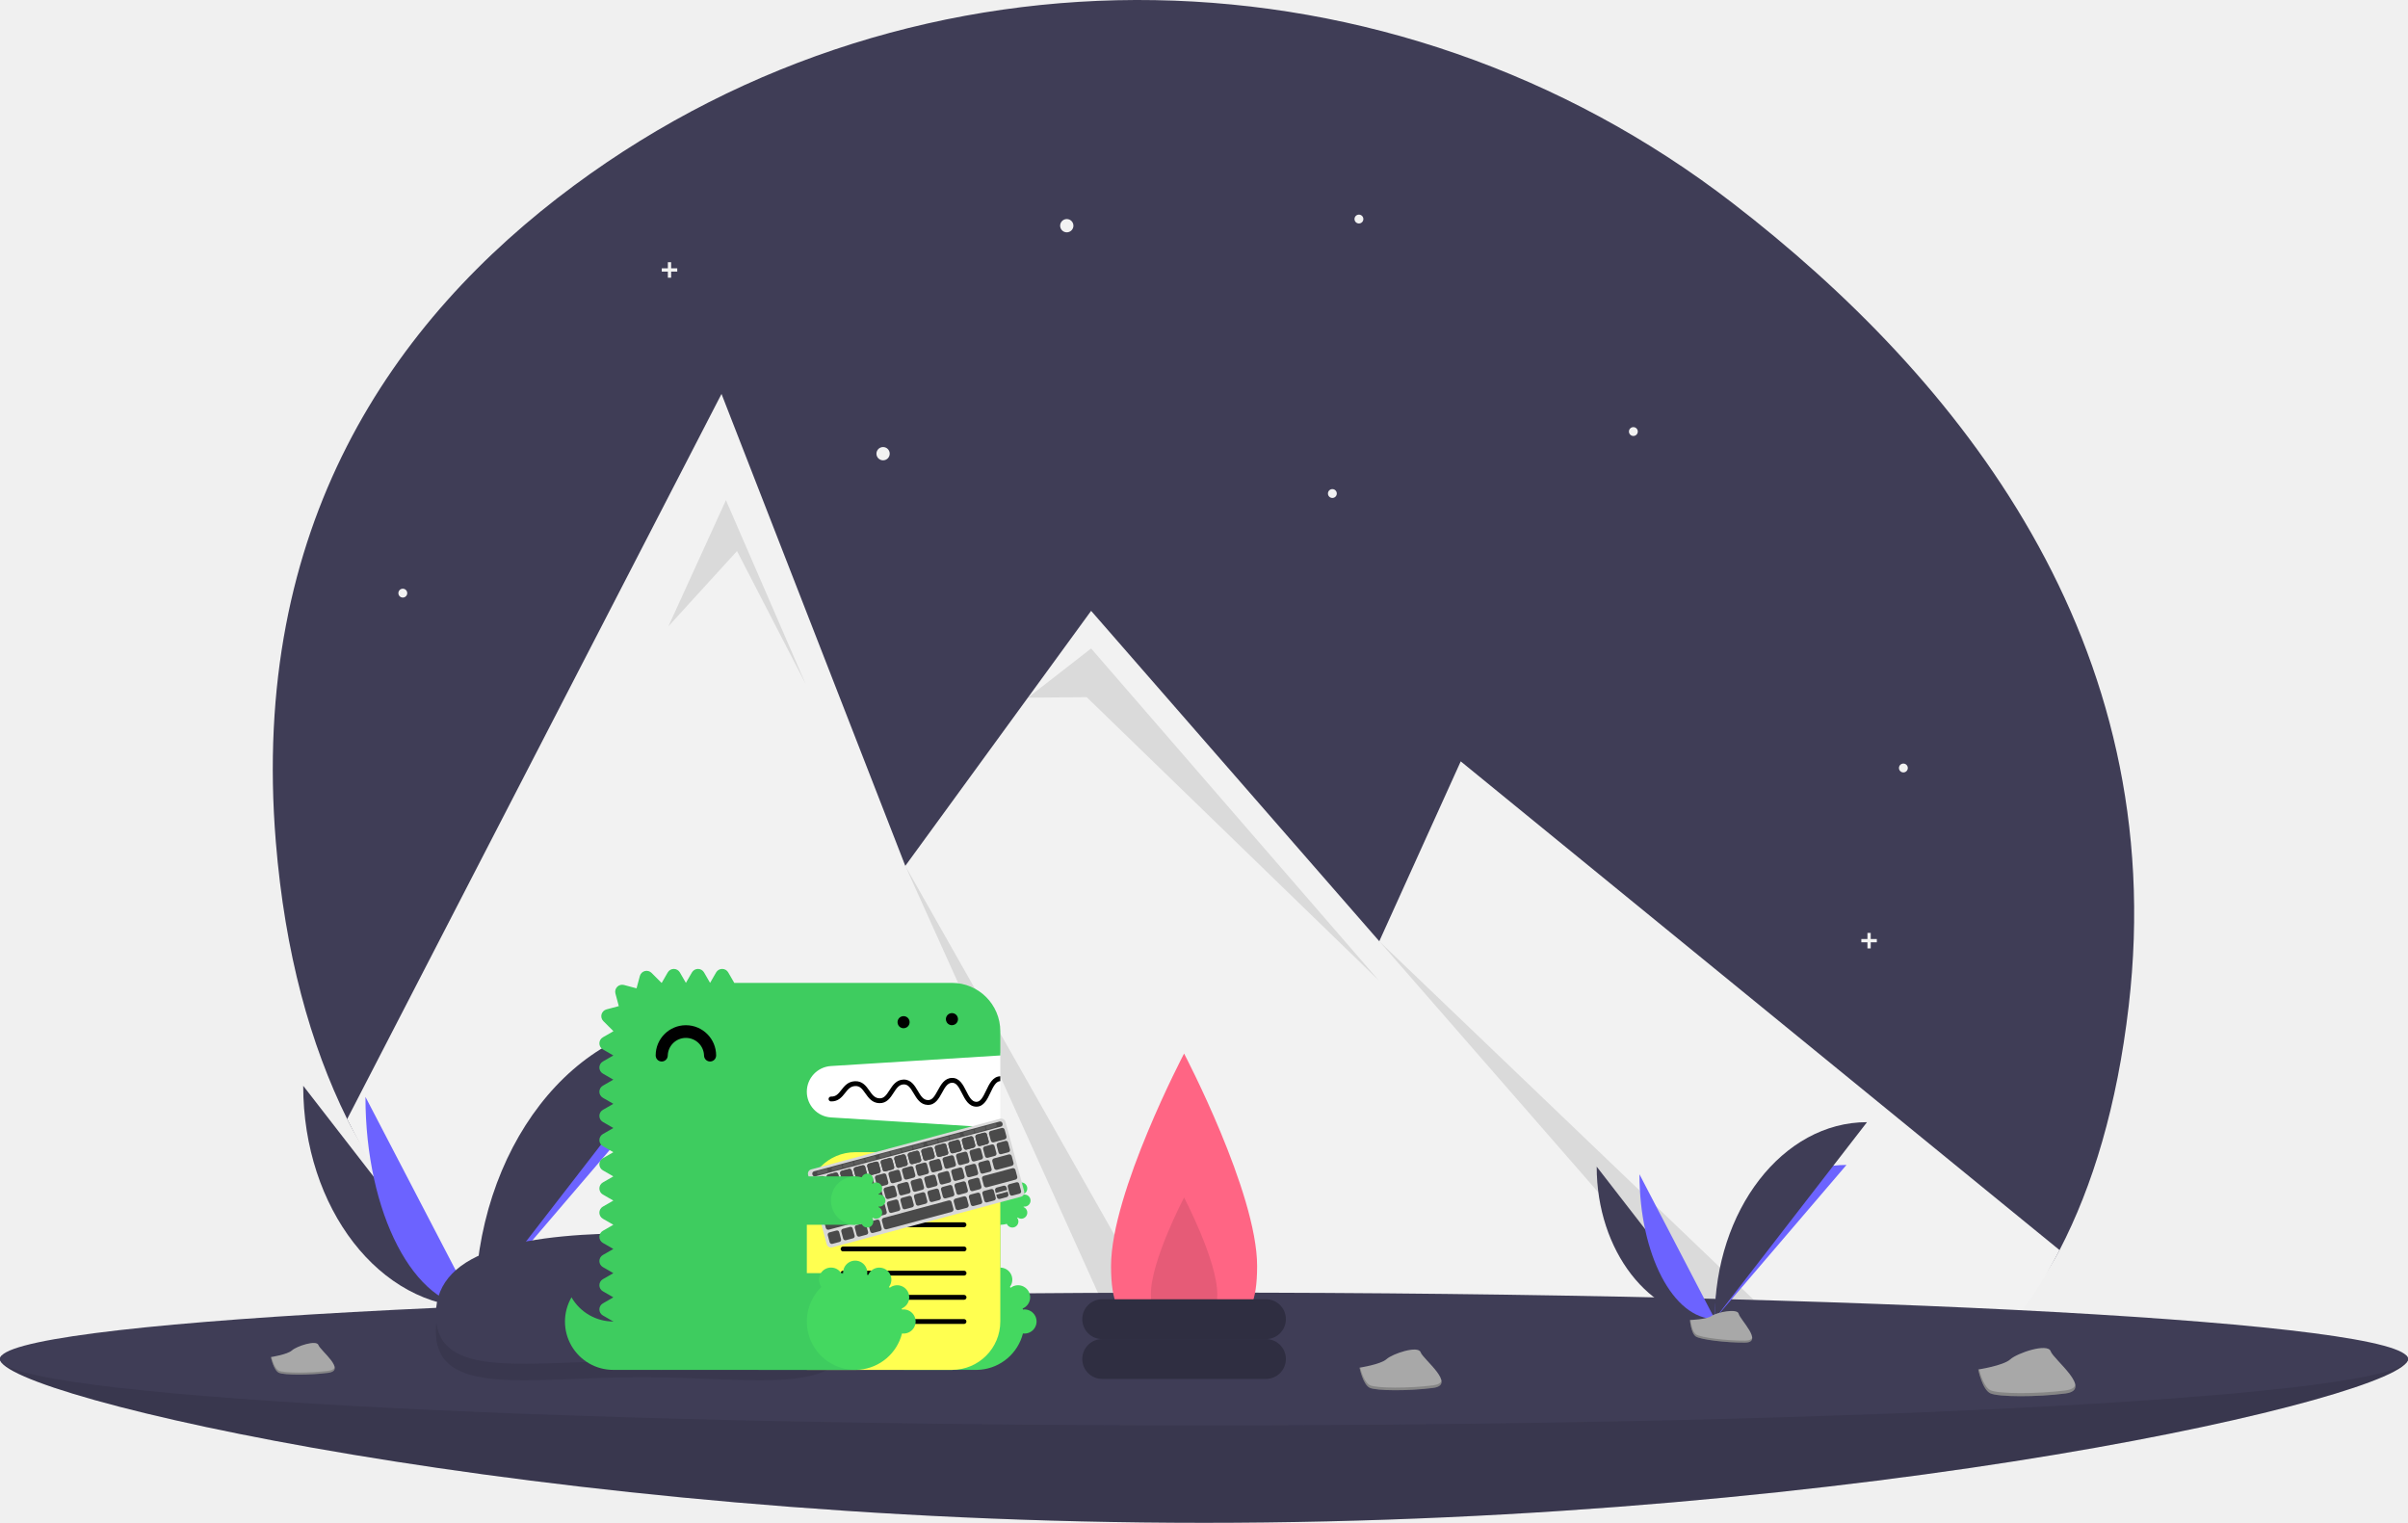
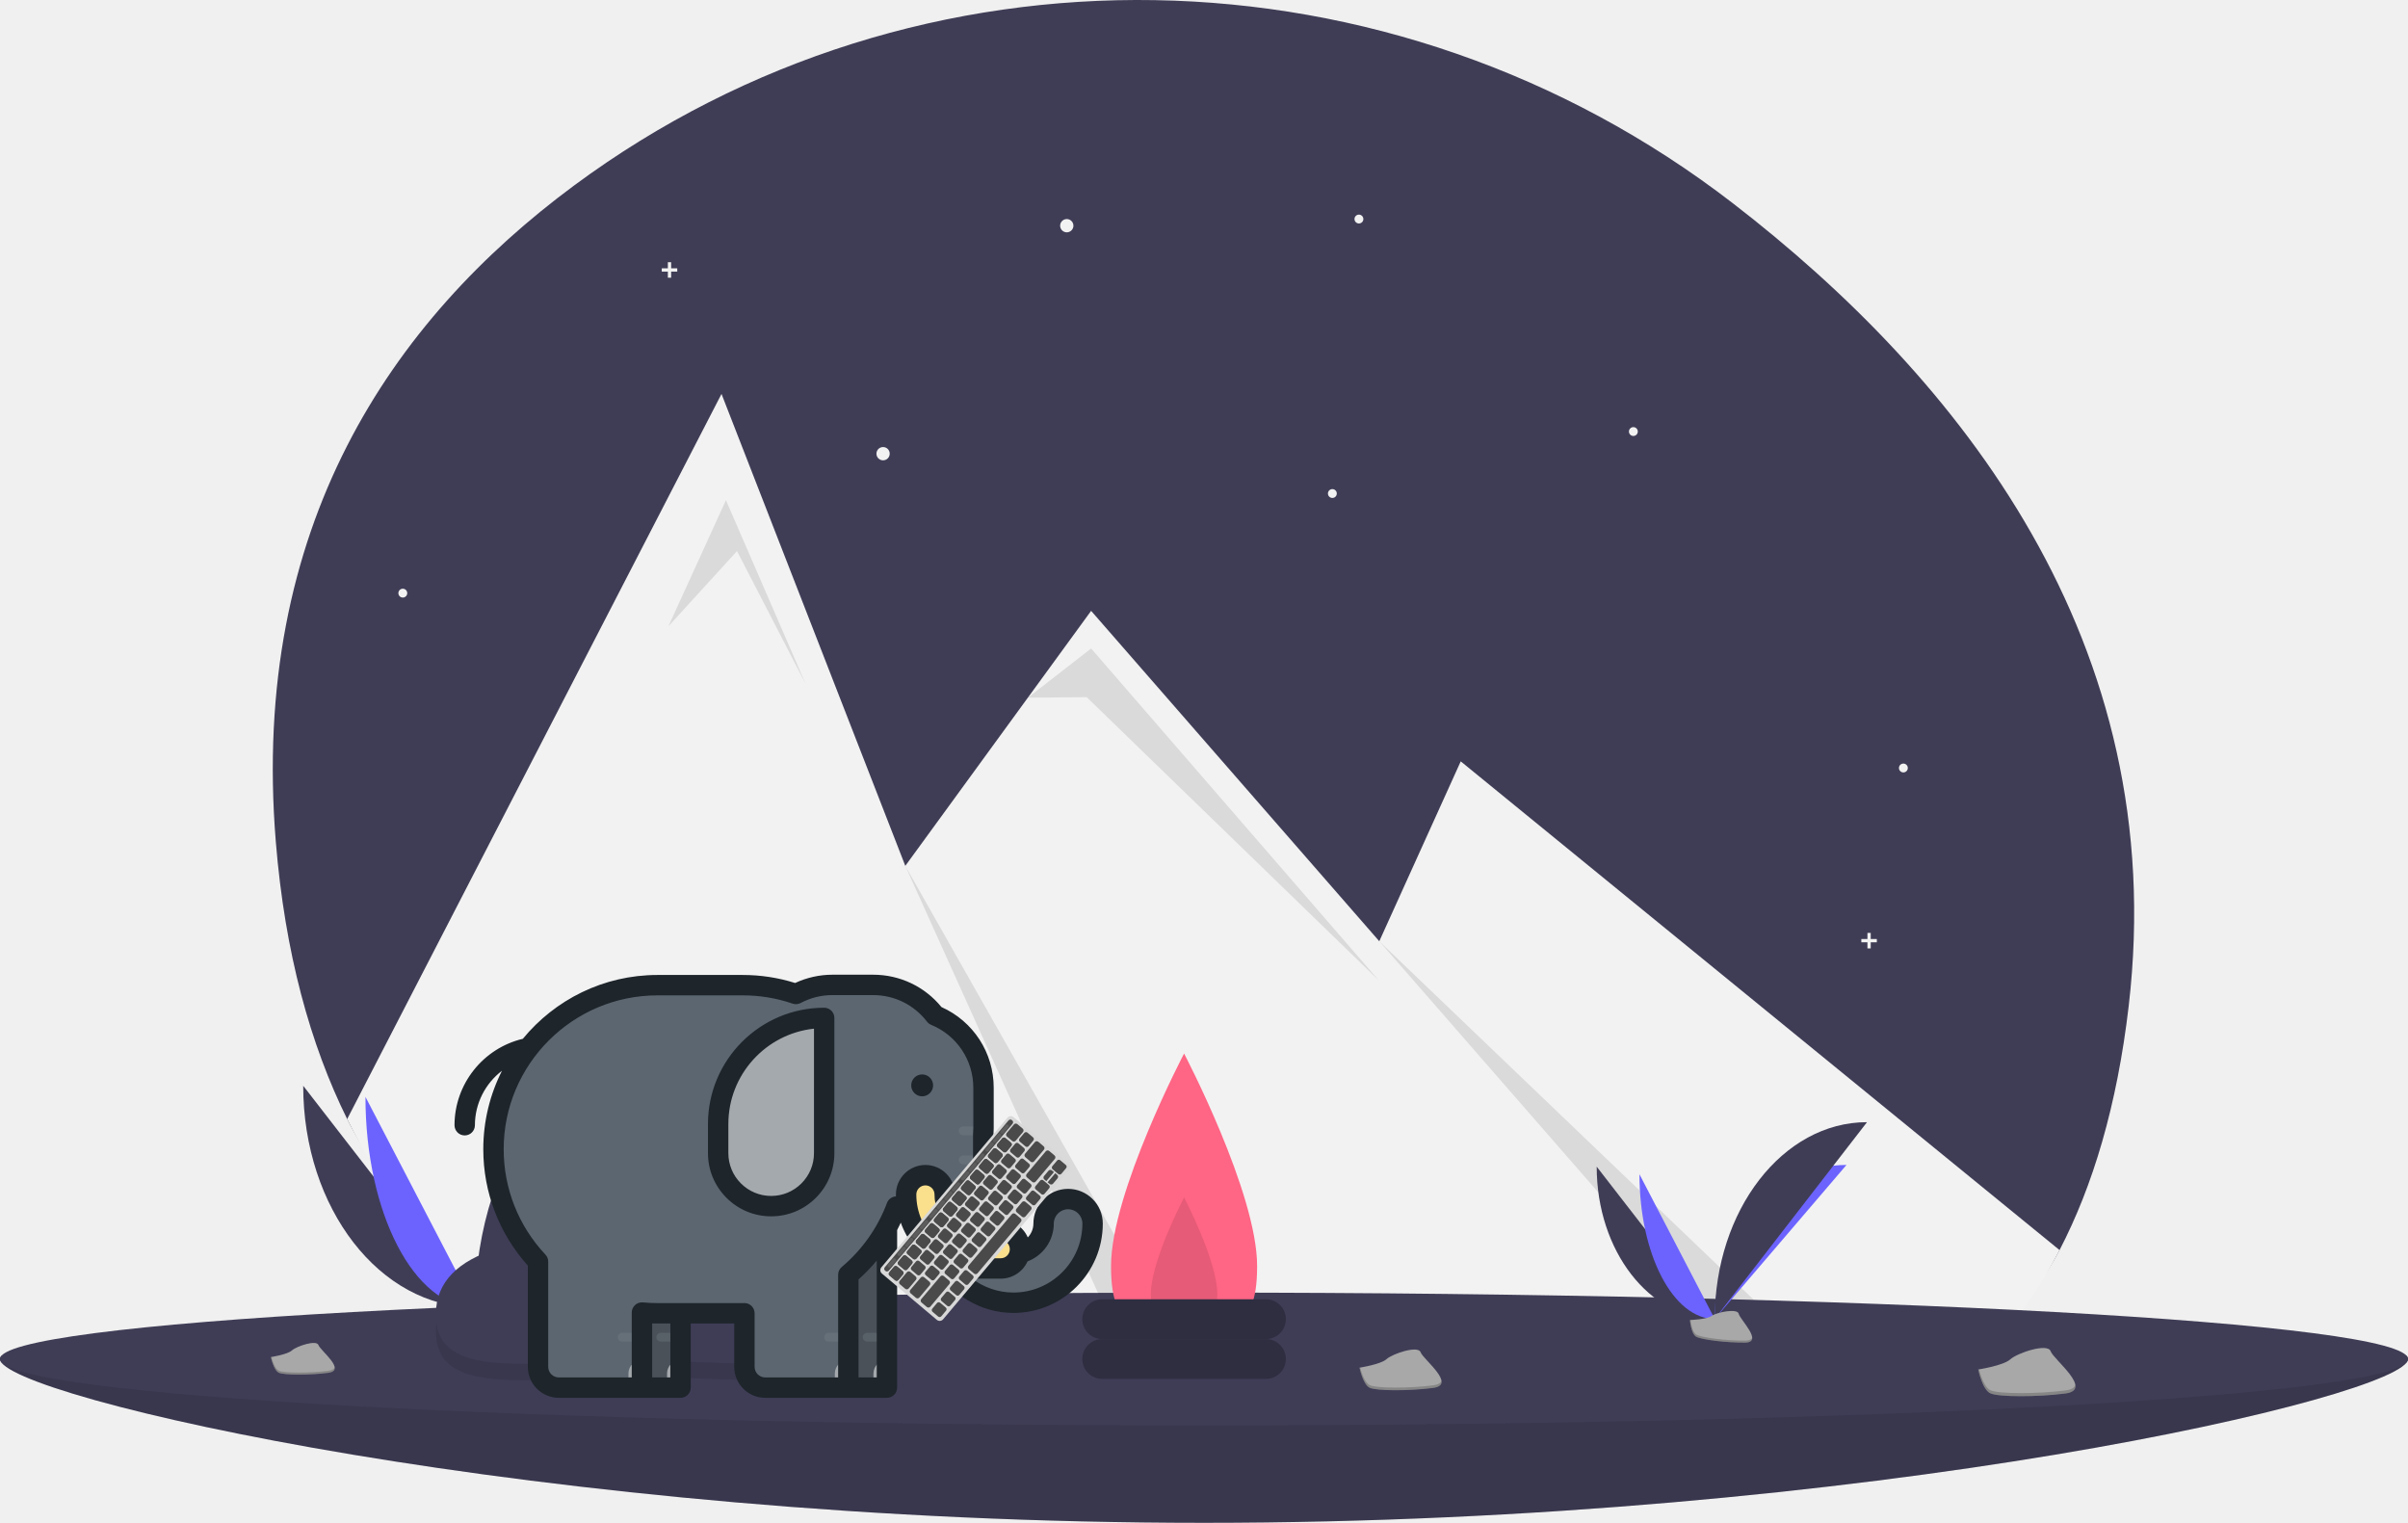
<svg xmlns="http://www.w3.org/2000/svg" width="1088" height="687.962" viewBox="0 0 1088 687.962">
  <g id="Group_12" data-name="Group 12" transform="translate(-57 -56)">
    <g id="Group_11" data-name="Group 11" transform="translate(57 56)">
      <path id="Path_83" data-name="Path 83" d="M1017.81,560.461c-5.27,45.15-16.22,81.4-31.25,110.31-20,38.52-54.21,54.04-84.77,70.28a193.275,193.275,0,0,1-27.46,11.94c-55.61,19.3-117.85,14.18-166.74,3.99a657.282,657.282,0,0,0-104.09-13.16q-14.97-.675-29.97-.67c-15.42.02-293.07,5.29-360.67-131.57-16.69-33.76-28.13-75-32.24-125.27-11.63-142.12,52.29-235.46,134.74-296.47,155.97-115.41,369.76-110.57,523.43,7.88C941.15,276.621,1036.99,396.031,1017.81,560.461Z" transform="translate(-56 -106.019)" fill="#3f3d56" />
      <path id="Path_84" data-name="Path 84" d="M986.56,670.771c-20,38.52-47.21,64.04-77.77,80.28a193.272,193.272,0,0,1-27.46,11.94c-55.61,19.3-117.85,14.18-166.74,3.99a657.3,657.3,0,0,0-104.09-13.16q-14.97-.675-29.97-.67-23.13.03-46.25,1.72c-100.17,7.36-253.82-6.43-321.42-143.29L382,283.981,444.95,445.6l20.09,51.59,55.37-75.98L549,381.981l130.2,149.27,36.8-81.27L970.78,657.9l14.21,11.59Z" transform="translate(-56 -106.019)" fill="#f2f2f2" />
      <path id="Path_85" data-name="Path 85" d="M302,282.962l26-57,36,83-31-60Z" opacity="0.1" />
      <path id="Path_86" data-name="Path 86" d="M610.5,753.821q-14.97-.675-29.97-.67L465.04,497.191Z" transform="translate(-56 -106.019)" opacity="0.1" />
      <path id="Path_87" data-name="Path 87" d="M464.411,315.191,493,292.962l130,150-132-128Z" opacity="0.1" />
      <path id="Path_88" data-name="Path 88" d="M908.79,751.051a193.265,193.265,0,0,1-27.46,11.94L679.2,531.251Z" transform="translate(-56 -106.019)" opacity="0.1" />
      <circle id="Ellipse_11" data-name="Ellipse 11" cx="3" cy="3" r="3" transform="translate(479 98.962)" fill="#f2f2f2" />
      <circle id="Ellipse_12" data-name="Ellipse 12" cx="3" cy="3" r="3" transform="translate(396 201.962)" fill="#f2f2f2" />
      <circle id="Ellipse_13" data-name="Ellipse 13" cx="2" cy="2" r="2" transform="translate(600 220.962)" fill="#f2f2f2" />
      <circle id="Ellipse_14" data-name="Ellipse 14" cx="2" cy="2" r="2" transform="translate(180 265.962)" fill="#f2f2f2" />
      <circle id="Ellipse_15" data-name="Ellipse 15" cx="2" cy="2" r="2" transform="translate(612 96.962)" fill="#f2f2f2" />
      <circle id="Ellipse_16" data-name="Ellipse 16" cx="2" cy="2" r="2" transform="translate(736 192.962)" fill="#f2f2f2" />
      <circle id="Ellipse_17" data-name="Ellipse 17" cx="2" cy="2" r="2" transform="translate(858 344.962)" fill="#f2f2f2" />
      <path id="Path_89" data-name="Path 89" d="M306,121.222h-2.76v-2.76h-1.48v2.76H299V122.7h2.76v2.759h1.48V122.7H306Z" fill="#f2f2f2" />
      <path id="Path_90" data-name="Path 90" d="M848,424.222h-2.76v-2.76h-1.48v2.76H841V425.7h2.76v2.759h1.48V425.7H848Z" fill="#f2f2f2" />
      <path id="Path_91" data-name="Path 91" d="M1144,719.981c0,16.569-243.557,74-544,74s-544-57.431-544-74,243.557,14,544,14S1144,703.413,1144,719.981Z" transform="translate(-56 -106.019)" fill="#3f3d56" />
      <path id="Path_92" data-name="Path 92" d="M1144,719.981c0,16.569-243.557,74-544,74s-544-57.431-544-74,243.557,14,544,14S1144,703.413,1144,719.981Z" transform="translate(-56 -106.019)" opacity="0.1" />
      <ellipse id="Ellipse_18" data-name="Ellipse 18" cx="544" cy="30" rx="544" ry="30" transform="translate(0 583.962)" fill="#3f3d56" />
      <path id="Path_93" data-name="Path 93" d="M624,677.981c0,33.137-14.775,24-33,24s-33,9.137-33-24,33-96,33-96S624,644.844,624,677.981Z" transform="translate(-56 -106.019)" fill="#ff6584" />
      <path id="Path_94" data-name="Path 94" d="M606,690.66c0,15.062-6.716,10.909-15,10.909s-15,4.153-15-10.909,15-43.636,15-43.636S606,675.6,606,690.66Z" transform="translate(-56 -106.019)" opacity="0.1" />
      <rect id="Rectangle_97" data-name="Rectangle 97" width="92" height="18" rx="9" transform="translate(489 604.962)" fill="#2f2e41" />
      <rect id="Rectangle_98" data-name="Rectangle 98" width="92" height="18" rx="9" transform="translate(489 586.962)" fill="#2f2e41" />
      <path id="Path_95" data-name="Path 95" d="M193,596.547c0,55.343,34.719,100.126,77.626,100.126" transform="translate(-56 -106.019)" fill="#3f3d56" />
      <path id="Path_96" data-name="Path 96" d="M270.626,696.673c0-55.965,38.745-101.251,86.626-101.251" transform="translate(-56 -106.019)" fill="#6c63ff" />
      <path id="Path_97" data-name="Path 97" d="M221.125,601.564c0,52.57,22.14,95.109,49.5,95.109" transform="translate(-56 -106.019)" fill="#6c63ff" />
      <path id="Path_98" data-name="Path 98" d="M270.626,696.673c0-71.511,44.783-129.377,100.126-129.377" transform="translate(-56 -106.019)" fill="#3f3d56" />
      <path id="Path_99" data-name="Path 99" d="M254.3,697.379s11.009-.339,14.326-2.7,16.934-5.183,17.757-1.395,16.544,18.844,4.115,18.945-28.879-1.936-32.19-3.953S254.3,697.379,254.3,697.379Z" transform="translate(-56 -106.019)" fill="#a8a8a8" />
      <path id="Path_100" data-name="Path 100" d="M290.716,710.909c-12.429.1-28.879-1.936-32.19-3.953-2.522-1.536-3.527-7.048-3.863-9.591l-.368.014s.7,8.879,4.009,10.9,19.761,4.053,32.19,3.953c3.588-.029,4.827-1.305,4.759-3.2C294.755,710.174,293.386,710.887,290.716,710.909Z" transform="translate(-56 -106.019)" opacity="0.2" />
      <path id="Path_101" data-name="Path 101" d="M777.429,633.081c0,38.029,23.857,68.8,53.341,68.8" transform="translate(-56 -106.019)" fill="#3f3d56" />
      <path id="Path_102" data-name="Path 102" d="M830.769,701.882c0-38.456,26.623-69.575,59.525-69.575" transform="translate(-56 -106.019)" fill="#6c63ff" />
      <path id="Path_103" data-name="Path 103" d="M796.755,636.528c0,36.124,15.213,65.354,34.014,65.354" transform="translate(-56 -106.019)" fill="#6c63ff" />
      <path id="Path_104" data-name="Path 104" d="M830.769,701.882c0-49.139,30.773-88.9,68.8-88.9" transform="translate(-56 -106.019)" fill="#3f3d56" />
      <path id="Path_105" data-name="Path 105" d="M819.548,702.367s7.565-.233,9.844-1.856,11.636-3.562,12.2-.958,11.368,12.949,2.828,13.018-19.844-1.33-22.119-2.716S819.548,702.367,819.548,702.367Z" transform="translate(-56 -106.019)" fill="#a8a8a8" />
      <path id="Path_106" data-name="Path 106" d="M844.574,711.664c-8.54.069-19.844-1.33-22.119-2.716-1.733-1.056-2.423-4.843-2.654-6.59l-.253.01s.479,6.1,2.755,7.487,13.579,2.785,22.119,2.716c2.465-.02,3.317-.9,3.27-2.2C847.349,711.159,846.409,711.649,844.574,711.664Z" transform="translate(-56 -106.019)" opacity="0.2" />
      <path id="Path_107" data-name="Path 107" d="M949.813,724.718s11.36-1.729,14.5-4.591,16.89-7.488,18.217-3.667,19.494,17.447,6.633,19.107-30.153,1.609-33.835-.065S949.813,724.718,949.813,724.718Z" transform="translate(-56 -106.019)" fill="#a8a8a8" />
      <path id="Path_108" data-name="Path 108" d="M989.228,734.173c-12.86,1.659-30.153,1.609-33.835-.065-2.8-1.275-4.535-6.858-5.2-9.45l-.379.061s1.833,9.109,5.516,10.783,20.975,1.725,33.835.065c3.712-.479,4.836-1.956,4.529-3.906C993.319,732.907,991.991,733.817,989.228,734.173Z" transform="translate(-56 -106.019)" opacity="0.2" />
      <path id="Path_109" data-name="Path 109" d="M670.26,723.9s9.587-1.459,12.237-3.875,14.255-6.32,15.374-3.095,16.452,14.725,5.6,16.125-25.448,1.358-28.555-.055S670.26,723.9,670.26,723.9Z" transform="translate(-56 -106.019)" fill="#a8a8a8" />
      <path id="Path_110" data-name="Path 110" d="M703.524,731.875c-10.853,1.4-25.448,1.358-28.555-.055-2.367-1.076-3.827-5.788-4.39-7.976l-.32.051s1.547,7.687,4.655,9.1,17.7,1.456,28.555.055c3.133-.4,4.081-1.651,3.822-3.3C706.977,730.807,705.856,731.575,703.524,731.875Z" transform="translate(-56 -106.019)" opacity="0.2" />
      <path id="Path_111" data-name="Path 111" d="M178.389,719.109s7.463-1.136,9.527-3.016,11.1-4.92,11.969-2.409,12.808,11.463,4.358,12.553-19.811,1.057-22.23-.043S178.389,719.109,178.389,719.109Z" transform="translate(-56 -106.019)" fill="#a8a8a8" />
      <path id="Path_112" data-name="Path 112" d="M204.285,725.321c-8.449,1.09-19.811,1.057-22.23-.043-1.842-.838-2.979-4.506-3.417-6.209l-.249.04s1.2,5.984,3.624,7.085,13.781,1.133,22.23.043c2.439-.315,3.177-1.285,2.976-2.566C206.973,724.489,206.1,725.087,204.285,725.321Z" transform="translate(-56 -106.019)" opacity="0.2" />
      <path id="Path_113" data-name="Path 113" d="M439.7,707.337c0,30.22-42.124,20.873-93.7,20.873s-93.074,9.347-93.074-20.873,42.118-36.793,93.694-36.793S439.7,677.117,439.7,707.337Z" transform="translate(-56 -106.019)" opacity="0.1" />
      <path id="Path_114" data-name="Path 114" d="M439.7,699.9c0,30.22-42.124,20.873-93.7,20.873s-93.074,9.347-93.074-20.873S295.04,663.1,346.616,663.1,439.7,669.676,439.7,699.9Z" transform="translate(-56 -106.019)" fill="#3f3d56" />
    </g>
    <g id="docusaurus_keytar" transform="translate(312.271 493.733)">
-       <path id="Path_40" data-name="Path 40" d="M99,52h91.791V89.153H99Z" transform="translate(5.904 -14.001)" fill="#fff" fill-rule="evenodd" />
-       <path id="Path_41" data-name="Path 41" d="M24.855,163.927A21.828,21.828,0,0,1,5.947,153a21.829,21.829,0,0,0,18.908,32.782H46.71V163.927Z" transform="translate(-3 -4.634)" fill="#3ecc5f" fill-rule="evenodd" />
-       <path id="Path_42" data-name="Path 42" d="M121.861,61.1l76.514-4.782V45.39A21.854,21.854,0,0,0,176.52,23.535H78.173L75.441,18.8a3.154,3.154,0,0,0-5.464,0l-2.732,4.732L64.513,18.8a3.154,3.154,0,0,0-5.464,0l-2.732,4.732L53.586,18.8a3.154,3.154,0,0,0-5.464,0L45.39,23.535c-.024,0-.046,0-.071,0l-4.526-4.525a3.153,3.153,0,0,0-5.276,1.414l-1.5,5.577-5.674-1.521a3.154,3.154,0,0,0-3.863,3.864L26,34.023l-5.575,1.494a3.155,3.155,0,0,0-1.416,5.278l4.526,4.526c0,.023,0,.046,0,.07L18.8,48.122a3.154,3.154,0,0,0,0,5.464l4.732,2.732L18.8,59.05a3.154,3.154,0,0,0,0,5.464l4.732,2.732L18.8,69.977a3.154,3.154,0,0,0,0,5.464l4.732,2.732L18.8,80.9a3.154,3.154,0,0,0,0,5.464L23.535,89.1,18.8,91.832a3.154,3.154,0,0,0,0,5.464l4.732,2.732L18.8,102.76a3.154,3.154,0,0,0,0,5.464l4.732,2.732L18.8,113.687a3.154,3.154,0,0,0,0,5.464l4.732,2.732L18.8,124.615a3.154,3.154,0,0,0,0,5.464l4.732,2.732L18.8,135.542a3.154,3.154,0,0,0,0,5.464l4.732,2.732L18.8,146.469a3.154,3.154,0,0,0,0,5.464l4.732,2.732L18.8,157.4a3.154,3.154,0,0,0,0,5.464l4.732,2.732L18.8,168.324a3.154,3.154,0,0,0,0,5.464l4.732,2.732A21.854,21.854,0,0,0,45.39,198.375H176.52a21.854,21.854,0,0,0,21.855-21.855V89.1l-76.514-4.782a11.632,11.632,0,0,1,0-23.219" transform="translate(-1.681 -17.226)" fill="#3ecc5f" fill-rule="evenodd" />
-       <path id="Path_43" data-name="Path 43" d="M143,186.71h32.782V143H143Z" transform="translate(9.984 -5.561)" fill="#3ecc5f" fill-rule="evenodd" />
-       <path id="Path_44" data-name="Path 44" d="M196.71,159.855a5.438,5.438,0,0,0-.7.07c-.042-.164-.081-.329-.127-.493a5.457,5.457,0,1,0-5.4-9.372q-.181-.185-.366-.367a5.454,5.454,0,1,0-9.384-5.4c-.162-.046-.325-.084-.486-.126a5.467,5.467,0,1,0-10.788,0c-.162.042-.325.08-.486.126a5.457,5.457,0,1,0-9.384,5.4,21.843,21.843,0,1,0,36.421,21.02,5.452,5.452,0,1,0,.7-10.858" transform="translate(10.912 -6.025)" fill="#44d860" fill-rule="evenodd" />
-       <path id="Path_45" data-name="Path 45" d="M153,124.855h32.782V103H153Z" transform="translate(10.912 -9.271)" fill="#3ecc5f" fill-rule="evenodd" />
-       <path id="Path_46" data-name="Path 46" d="M194.855,116.765a2.732,2.732,0,1,0,0-5.464,2.811,2.811,0,0,0-.349.035c-.022-.082-.04-.164-.063-.246a2.733,2.733,0,0,0-1.052-5.253,2.7,2.7,0,0,0-1.648.566q-.09-.093-.184-.184a2.7,2.7,0,0,0,.553-1.633,2.732,2.732,0,0,0-5.245-1.07,10.928,10.928,0,1,0,0,21.031,2.732,2.732,0,0,0,5.245-1.07,2.7,2.7,0,0,0-.553-1.633q.093-.09.184-.184a2.7,2.7,0,0,0,1.648.566,2.732,2.732,0,0,0,1.052-5.253c.023-.081.042-.164.063-.246a2.814,2.814,0,0,0,.349.035" transform="translate(12.767 -9.377)" fill="#44d860" fill-rule="evenodd" />
      <path id="Path_47" data-name="Path 47" d="M65.087,56.891a2.732,2.732,0,0,1-2.732-2.732,8.2,8.2,0,0,0-16.391,0,2.732,2.732,0,0,1-5.464,0,13.659,13.659,0,0,1,27.319,0,2.732,2.732,0,0,1-2.732,2.732" transform="translate(0.478 -15.068)" fill-rule="evenodd" />
-       <path id="Path_48" data-name="Path 48" d="M103,191.347h65.565a21.854,21.854,0,0,0,21.855-21.855V93H124.855A21.854,21.854,0,0,0,103,114.855Z" transform="translate(6.275 -10.199)" fill="#ffff50" fill-rule="evenodd" />
-       <path id="Path_49" data-name="Path 49" d="M173.216,129.787H118.535a1.093,1.093,0,1,1,0-2.185h54.681a1.093,1.093,0,0,1,0,2.185m0,21.855H118.535a1.093,1.093,0,1,1,0-2.186h54.681a1.093,1.093,0,0,1,0,2.186m0,21.855H118.535a1.093,1.093,0,1,1,0-2.185h54.681a1.093,1.093,0,0,1,0,2.185m0-54.434H118.535a1.093,1.093,0,1,1,0-2.185h54.681a1.093,1.093,0,0,1,0,2.185m0,21.652H118.535a1.093,1.093,0,1,1,0-2.186h54.681a1.093,1.093,0,0,1,0,2.186m0,21.855H118.535a1.093,1.093,0,1,1,0-2.186h54.681a1.093,1.093,0,0,1,0,2.186M189.585,61.611c-.013,0-.024-.007-.037-.005-3.377.115-4.974,3.492-6.384,6.472-1.471,3.114-2.608,5.139-4.473,5.078-2.064-.074-3.244-2.406-4.494-4.874-1.436-2.835-3.075-6.049-6.516-5.929-3.329.114-4.932,3.053-6.346,5.646-1.5,2.762-2.529,4.442-4.5,4.364-2.106-.076-3.225-1.972-4.52-4.167-1.444-2.443-3.112-5.191-6.487-5.1-3.272.113-4.879,2.606-6.3,4.808-1.5,2.328-2.552,3.746-4.551,3.662-2.156-.076-3.27-1.65-4.558-3.472-1.447-2.047-3.077-4.363-6.442-4.251-3.2.109-4.807,2.153-6.224,3.954-1.346,1.709-2.4,3.062-4.621,2.977a1.093,1.093,0,0,0-.079,2.186c3.3.11,4.967-1.967,6.417-3.81,1.286-1.635,2.4-3.045,4.582-3.12,2.1-.09,3.091,1.218,4.584,3.327,1.417,2,3.026,4.277,6.263,4.394,3.391.114,5.022-2.42,6.467-4.663,1.292-2,2.406-3.734,4.535-3.807,1.959-.073,3.026,1.475,4.529,4.022,1.417,2.4,3.023,5.121,6.324,5.241,3.415.118,5.064-2.863,6.5-5.5,1.245-2.282,2.419-4.437,4.5-4.509,1.959-.046,2.981,1.743,4.492,4.732,1.412,2.79,3.013,5.95,6.365,6.071l.185,0c3.348,0,4.937-3.36,6.343-6.331,1.245-2.634,2.423-5.114,4.444-5.216Z" transform="translate(7.109 -13.11)" fill-rule="evenodd" />
-       <path id="Path_50" data-name="Path 50" d="M83,186.71h43.71V143H83Z" transform="translate(4.42 -5.561)" fill="#3ecc5f" fill-rule="evenodd" />
-       <g id="Group_8" data-name="Group 8" transform="matrix(0.966, -0.259, 0.259, 0.966, 109.327, 91.085)">
+       <g id="SVGRepo_bgCarrier" stroke-width="0" transform="matrix(0.572088, 0, 0, 0.572088, -49.90986, -48.26651)" style="" />
+       <path style="fill: rgb(74, 81, 89);" d="M 42.828 110.227 L 14.655 110.227 C 9.491 110.227 5.265 114.453 5.265 119.618 L 5.265 179.768 C 5.265 184.933 9.49 189.159 14.655 189.159 L 52.219 189.159 L 52.219 119.618 C 52.218 114.454 47.993 110.227 42.828 110.227 Z" />
+       <path style="fill: rgb(164, 169, 173);" d="M 46.126 182.787 L 46.126 189.159 L 52.219 189.159 L 52.219 176.694 C 48.854 176.694 46.126 179.422 46.126 182.787 Z" />
+       <path style="opacity: 0.3; fill: rgb(125, 134, 140);" d="M 43.285 164.4 C 42.191 164.4 41.304 165.286 41.304 166.383 C 41.304 167.477 42.191 168.365 43.285 168.365 L 52.218 168.365 L 52.218 164.4 L 43.285 164.4 Z" />
+       <path style="fill: rgb(74, 81, 89);" d="M 136.081 110.227 L 107.908 110.227 C 102.742 110.227 98.517 114.453 98.517 119.618 L 98.517 179.768 C 98.517 184.933 102.742 189.159 107.908 189.159 L 145.471 189.159 L 145.471 119.618 C 145.471 114.454 141.245 110.227 136.081 110.227 Z" />
+       <path style="fill: rgb(164, 169, 173);" d="M 139.379 182.787 L 139.379 189.159 L 145.471 189.159 L 145.471 176.694 C 142.106 176.694 139.379 179.422 139.379 182.787 Z" />
+       <path style="opacity: 0.3; fill: rgb(125, 134, 140);" d="M 136.539 164.4 C 135.444 164.4 134.556 165.286 134.556 166.383 C 134.556 167.477 135.444 168.365 136.539 168.365 L 145.47 168.365 L 145.47 164.4 L 136.539 164.4 Z" />
+       <path style="fill: rgb(92, 102, 112);" d="M 80.329 7.337 L 41.822 7.337 C 0.886 7.337 -32.298 40.523 -32.298 81.458 C -32.298 122.393 0.886 155.578 41.822 155.578 L 80.329 155.578 C 121.264 155.578 154.449 122.392 154.449 81.458 C 154.449 40.523 121.264 7.337 80.329 7.337 Z" />
+       <path style="fill: rgb(92, 102, 112);" d="M 25.388 110.227 L -2.785 110.227 C -7.95 110.227 -12.177 114.453 -12.177 119.618 L -12.177 179.768 C -12.177 184.933 -7.951 189.159 -2.785 189.159 L 34.778 189.159 L 34.778 119.618 C 34.778 114.454 30.553 110.227 25.388 110.227 Z" />
+       <path style="fill: rgb(164, 169, 173);" d="M 28.685 182.787 L 28.685 189.159 L 34.778 189.159 L 34.778 176.694 C 31.413 176.694 28.685 179.422 28.685 182.787 Z" />
+       <path style="opacity: 0.3; fill: rgb(125, 134, 140);" d="M 25.846 164.4 C 24.752 164.4 23.864 165.286 23.864 166.383 C 23.864 167.477 24.751 168.365 25.846 168.365 L 34.778 168.365 L 34.778 164.4 L 25.846 164.4 Z" />
+       <path style="fill: rgb(92, 102, 112);" d="M 118.64 110.227 L 90.469 110.227 C 85.304 110.227 81.078 114.453 81.078 119.618 L 81.078 179.768 C 81.078 184.933 85.304 189.159 90.469 189.159 L 128.033 189.159 L 128.033 119.618 C 128.032 114.454 123.806 110.227 118.64 110.227 Z" />
+       <path style="fill: rgb(164, 169, 173);" d="M 121.938 182.787 L 121.938 189.159 L 128.032 189.159 L 128.032 176.694 C 124.667 176.694 121.938 179.422 121.938 182.787 Z" />
+       <path style="opacity: 0.3; fill: rgb(125, 134, 140);" d="M 119.099 164.4 C 118.004 164.4 117.117 165.286 117.117 166.383 C 117.117 167.477 118.004 168.365 119.099 168.365 L 128.032 168.365 L 128.032 164.4 L 119.099 164.4 Z" />
+       <path style="fill: rgb(92, 102, 112);" d="M 227.325 103.97 C 221.212 103.97 216.256 108.926 216.256 115.038 C 216.256 122.559 210.138 128.676 202.618 128.676 C 195.098 128.676 188.98 122.558 188.98 115.038 L 188.98 74.913 C 189.056 73.961 189.106 73 189.106 72.028 L 189.106 53.674 C 189.106 38.924 180.062 26.291 167.22 21.002 C 160.76 12.621 150.629 7.218 139.23 7.218 L 120.876 7.218 C 101.365 7.218 85.549 23.034 85.549 42.545 L 85.549 107.356 L 153.778 107.356 C 158.396 107.356 162.801 106.46 166.843 104.851 L 166.843 115.038 C 166.843 134.764 182.891 150.811 202.618 150.811 C 222.343 150.811 238.392 134.763 238.392 115.038 C 238.393 108.926 233.437 103.97 227.325 103.97 Z" />
+       <path style="opacity: 0.3; fill: rgb(125, 134, 140);" d="M 177.911 86.294 C 177.911 87.388 178.799 88.277 179.893 88.277 L 188.826 88.277 L 188.826 84.311 L 179.893 84.311 C 178.799 84.311 177.911 85.198 177.911 86.294 Z M 177.911 112.592 C 177.911 113.687 178.799 114.574 179.893 114.574 L 188.826 114.574 L 188.826 110.61 L 179.893 110.61 C 178.799 110.609 177.911 111.497 177.911 112.592 Z M 179.893 71.161 C 178.798 71.161 177.911 72.05 177.911 73.145 C 177.911 74.24 178.799 75.127 179.893 75.127 L 188.826 75.127 L 188.826 71.161 L 179.893 71.161 Z M 177.911 99.442 C 177.911 100.538 178.799 101.424 179.893 101.424 L 188.826 101.424 L 188.826 97.46 L 179.893 97.46 C 178.799 97.46 177.911 98.348 177.911 99.442 Z" />
+       <path style="fill: rgb(250, 223, 141);" d="M 196.881 135.325 L 187.563 135.325 C 169.132 135.325 154.137 120.331 154.137 101.899 C 154.137 97.083 158.041 93.179 162.856 93.179 C 167.673 93.179 171.577 97.082 171.577 101.899 C 171.577 110.714 178.748 117.885 187.563 117.885 L 196.881 117.885 C 201.697 117.885 205.602 121.79 205.602 126.605 C 205.601 131.421 201.698 135.325 196.881 135.325 Z" />
+       <path style="fill: rgb(164, 169, 173);" d="M 69.216 83.215 C 69.215 96.444 79.939 107.166 93.167 107.166 C 106.394 107.166 117.117 96.442 117.116 83.215 L 117.116 22.141 C 90.663 22.141 69.216 43.587 69.216 70.04 L 69.216 83.215 Z" />
+       <path style="fill: rgb(30, 37, 43);" d="M 227.325 99.363 C 218.681 99.363 211.649 106.395 211.649 115.038 C 211.649 117.434 210.689 119.661 209.108 121.305 C 207.054 116.586 202.347 113.278 196.881 113.278 L 193.587 113.278 L 193.587 75.095 C 193.673 73.984 193.714 72.98 193.714 72.029 L 193.714 53.675 C 193.714 37.838 184.489 23.665 170.104 17.227 C 162.478 7.922 151.296 2.612 139.229 2.612 L 120.876 2.612 C 115.05 2.612 109.255 3.9 103.994 6.354 C 96.357 3.948 88.405 2.731 80.328 2.731 L 41.821 2.731 C 17.326 2.731 -4.59 13.976 -19.04 31.575 C -36.997 35.817 -49.909 52.039 -49.909 70.614 C -49.909 73.158 -47.846 75.221 -45.301 75.221 C -42.757 75.221 -40.694 73.158 -40.694 70.614 C -40.694 60.731 -35.947 51.715 -28.457 46.002 C -33.859 56.664 -36.907 68.711 -36.907 81.458 C -36.907 100.96 -29.774 119.554 -16.784 134.023 L -16.784 179.768 C -16.784 187.487 -10.505 193.767 -2.784 193.767 L 52.219 193.767 C 54.764 193.767 56.827 191.704 56.827 189.16 L 56.827 160.187 L 76.47 160.187 L 76.47 179.768 C 76.47 187.487 82.749 193.767 90.469 193.767 L 145.471 193.767 C 148.017 193.767 150.079 191.704 150.079 189.16 L 150.079 117.983 C 150.658 116.881 151.204 115.764 151.731 114.635 C 154.552 122.549 159.925 129.256 166.854 133.774 C 173.796 146.966 187.687 155.419 202.618 155.419 C 224.885 155.419 243.001 137.303 243.001 115.038 C 243 106.394 235.969 99.363 227.325 99.363 Z M 47.611 184.551 L 39.386 184.551 L 39.386 160.148 C 40.202 160.173 41.015 160.187 41.822 160.187 L 47.611 160.187 L 47.611 184.551 Z M 140.863 184.551 L 132.639 184.551 L 132.639 140.28 C 135.599 137.645 138.344 134.794 140.863 131.765 L 140.863 184.551 Z M 149.53 101.899 C 149.53 102.191 149.546 102.478 149.552 102.768 C 147.729 102.864 146.122 104.021 145.479 105.746 C 141.311 116.918 134.252 126.913 125.064 134.651 C 124.025 135.526 123.424 136.815 123.424 138.175 L 123.424 184.551 L 90.469 184.551 C 87.831 184.551 85.685 182.406 85.685 179.768 L 85.685 155.565 C 85.685 154.336 85.194 153.157 84.32 152.291 C 83.446 151.426 82.274 150.93 81.033 150.958 C 80.895 150.959 80.757 150.963 80.619 150.966 C 80.522 150.969 80.426 150.972 80.33 150.972 L 41.823 150.972 C 39.653 150.972 37.429 150.866 35.211 150.657 C 33.916 150.534 32.635 150.964 31.678 151.837 C 30.718 152.71 30.171 153.948 30.171 155.244 L 30.171 184.551 L -2.785 184.551 C -5.423 184.551 -7.569 182.406 -7.569 179.768 L -7.569 132.228 C -7.569 131.054 -8.017 129.925 -8.821 129.071 C -20.991 116.132 -27.693 99.223 -27.693 81.458 C -27.693 43.129 3.49 11.946 41.82 11.946 L 80.327 11.946 C 88.041 11.946 95.622 13.202 102.858 15.68 C 104.063 16.093 105.384 15.988 106.509 15.391 C 110.97 13.025 115.803 11.825 120.875 11.825 L 139.228 11.825 C 148.825 11.825 157.696 16.196 163.568 23.815 C 164.061 24.455 164.715 24.954 165.463 25.262 C 177.027 30.023 184.497 41.175 184.497 53.674 L 184.497 72.028 C 184.497 72.783 184.461 73.605 184.384 74.542 C 184.375 74.665 184.37 74.789 184.37 74.912 L 184.37 112.812 C 179.646 111.428 176.183 107.063 176.183 101.896 C 176.183 94.548 170.203 88.569 162.855 88.569 C 155.508 88.571 149.53 94.55 149.53 101.899 Z M 158.745 101.899 C 158.745 99.631 160.589 97.787 162.857 97.787 C 165.125 97.787 166.97 99.631 166.97 101.899 C 166.97 113.254 176.208 122.493 187.564 122.493 L 196.882 122.493 C 199.15 122.493 200.995 124.338 200.995 126.605 C 200.995 128.873 199.15 130.718 196.882 130.718 L 187.564 130.718 C 171.673 130.718 158.745 117.789 158.745 101.899 Z M 202.618 146.205 C 195.683 146.205 189.042 143.838 183.682 139.736 C 184.958 139.867 186.253 139.933 187.563 139.933 L 196.881 139.933 C 202.262 139.933 206.906 136.726 209.007 132.125 C 216.015 129.492 220.864 122.695 220.864 115.038 C 220.864 111.476 223.762 108.578 227.325 108.578 C 230.887 108.578 233.785 111.476 233.785 115.038 C 233.785 132.223 219.803 146.205 202.618 146.205 Z M 117.116 17.533 C 88.164 17.533 64.609 41.088 64.609 70.04 L 64.608 83.215 C 64.607 90.844 67.579 98.016 72.972 103.41 C 78.367 108.805 85.538 111.774 93.167 111.774 C 100.795 111.774 107.966 108.805 113.36 103.41 C 118.754 98.016 121.724 90.845 121.724 83.216 L 121.724 22.141 C 121.724 20.919 121.239 19.747 120.374 18.883 C 119.51 18.018 118.338 17.533 117.116 17.533 Z M 112.507 83.216 C 112.508 88.382 110.497 93.24 106.844 96.894 C 103.191 100.547 98.334 102.559 93.167 102.559 C 88 102.559 83.142 100.547 79.489 96.894 C 75.836 93.241 73.823 88.382 73.823 83.216 L 73.824 70.04 C 73.824 47.725 90.796 29.3 112.508 26.992 L 112.507 83.216 Z M 166.334 52.609 C 166.334 49.878 164.119 47.662 161.387 47.662 C 158.654 47.662 156.44 49.877 156.44 52.609 C 156.44 55.342 158.654 57.555 161.387 57.555 C 164.119 57.555 166.334 55.341 166.334 52.609 Z" />
+       <g id="Group_8" data-name="Group 8" transform="matrix(0.644471, -0.764784, 0.764784, 0.644471, 141.6641, 136.335)">
        <rect id="Rectangle_3" data-name="Rectangle 3" width="92.361" height="36.462" rx="2" transform="translate(0 0)" fill="#d8d8d8" />
        <g id="Group_2" data-name="Group 2" transform="translate(1.531 23.03)">
          <rect id="Rectangle_4" data-name="Rectangle 4" width="5.336" height="5.336" rx="1" transform="translate(16.797 0)" fill="#4a4a4a" />
          <rect id="Rectangle_5" data-name="Rectangle 5" width="5.336" height="5.336" rx="1" transform="translate(23.12 0)" fill="#4a4a4a" />
          <rect id="Rectangle_6" data-name="Rectangle 6" width="5.336" height="5.336" rx="1" transform="translate(29.444 0)" fill="#4a4a4a" />
          <rect id="Rectangle_7" data-name="Rectangle 7" width="5.336" height="5.336" rx="1" transform="translate(35.768 0)" fill="#4a4a4a" />
          <rect id="Rectangle_8" data-name="Rectangle 8" width="5.336" height="5.336" rx="1" transform="translate(42.091 0)" fill="#4a4a4a" />
          <rect id="Rectangle_9" data-name="Rectangle 9" width="5.336" height="5.336" rx="1" transform="translate(48.415 0)" fill="#4a4a4a" />
          <rect id="Rectangle_10" data-name="Rectangle 10" width="5.336" height="5.336" rx="1" transform="translate(54.739 0)" fill="#4a4a4a" />
          <rect id="Rectangle_11" data-name="Rectangle 11" width="5.336" height="5.336" rx="1" transform="translate(61.063 0)" fill="#4a4a4a" />
          <rect id="Rectangle_12" data-name="Rectangle 12" width="5.336" height="5.336" rx="1" transform="translate(67.386 0)" fill="#4a4a4a" />
          <path id="Path_51" data-name="Path 51" d="M1.093,0H14.518a1.093,1.093,0,0,1,1.093,1.093V4.243a1.093,1.093,0,0,1-1.093,1.093H1.093A1.093,1.093,0,0,1,0,4.243V1.093A1.093,1.093,0,0,1,1.093,0ZM75,0H88.426a1.093,1.093,0,0,1,1.093,1.093V4.243a1.093,1.093,0,0,1-1.093,1.093H75a1.093,1.093,0,0,1-1.093-1.093V1.093A1.093,1.093,0,0,1,75,0Z" transform="translate(0 0)" fill="#4a4a4a" fill-rule="evenodd" />
        </g>
        <g id="Group_3" data-name="Group 3" transform="translate(1.531 10.261)">
          <path id="Path_52" data-name="Path 52" d="M1.093,0H6.218A1.093,1.093,0,0,1,7.31,1.093V4.242A1.093,1.093,0,0,1,6.218,5.335H1.093A1.093,1.093,0,0,1,0,4.242V1.093A1.093,1.093,0,0,1,1.093,0Z" transform="translate(0 0)" fill="#4a4a4a" fill-rule="evenodd" />
          <rect id="Rectangle_13" data-name="Rectangle 13" width="5.336" height="5.336" rx="1" transform="translate(8.299 0)" fill="#4a4a4a" />
          <rect id="Rectangle_14" data-name="Rectangle 14" width="5.336" height="5.336" rx="1" transform="translate(14.623 0)" fill="#4a4a4a" />
          <rect id="Rectangle_15" data-name="Rectangle 15" width="5.336" height="5.336" rx="1" transform="translate(20.947 0)" fill="#4a4a4a" />
          <rect id="Rectangle_16" data-name="Rectangle 16" width="5.336" height="5.336" rx="1" transform="translate(27.271 0)" fill="#4a4a4a" />
          <rect id="Rectangle_17" data-name="Rectangle 17" width="5.336" height="5.336" rx="1" transform="translate(33.594 0)" fill="#4a4a4a" />
          <rect id="Rectangle_18" data-name="Rectangle 18" width="5.336" height="5.336" rx="1" transform="translate(39.918 0)" fill="#4a4a4a" />
          <rect id="Rectangle_19" data-name="Rectangle 19" width="5.336" height="5.336" rx="1" transform="translate(46.242 0)" fill="#4a4a4a" />
          <rect id="Rectangle_20" data-name="Rectangle 20" width="5.336" height="5.336" rx="1" transform="translate(52.565 0)" fill="#4a4a4a" />
          <rect id="Rectangle_21" data-name="Rectangle 21" width="5.336" height="5.336" rx="1" transform="translate(58.888 0)" fill="#4a4a4a" />
          <rect id="Rectangle_22" data-name="Rectangle 22" width="5.336" height="5.336" rx="1" transform="translate(65.212 0)" fill="#4a4a4a" />
          <rect id="Rectangle_23" data-name="Rectangle 23" width="5.336" height="5.336" rx="1" transform="translate(71.536 0)" fill="#4a4a4a" />
          <rect id="Rectangle_24" data-name="Rectangle 24" width="5.336" height="5.336" rx="1" transform="translate(77.859 0)" fill="#4a4a4a" />
          <rect id="Rectangle_25" data-name="Rectangle 25" width="5.336" height="5.336" rx="1" transform="translate(84.183 0)" fill="#4a4a4a" />
        </g>
        <g id="Group_4" data-name="Group 4" transform="translate(91.05 9.546) rotate(180)">
          <path id="Path_53" data-name="Path 53" d="M1.093,0H6.219A1.093,1.093,0,0,1,7.312,1.093v3.15A1.093,1.093,0,0,1,6.219,5.336H1.093A1.093,1.093,0,0,1,0,4.243V1.093A1.093,1.093,0,0,1,1.093,0Z" transform="translate(0 0)" fill="#4a4a4a" fill-rule="evenodd" />
          <rect id="Rectangle_26" data-name="Rectangle 26" width="5.336" height="5.336" rx="1" transform="translate(8.299 0)" fill="#4a4a4a" />
          <rect id="Rectangle_27" data-name="Rectangle 27" width="5.336" height="5.336" rx="1" transform="translate(14.623 0)" fill="#4a4a4a" />
          <rect id="Rectangle_28" data-name="Rectangle 28" width="5.336" height="5.336" rx="1" transform="translate(20.947 0)" fill="#4a4a4a" />
          <rect id="Rectangle_29" data-name="Rectangle 29" width="5.336" height="5.336" rx="1" transform="translate(27.271 0)" fill="#4a4a4a" />
          <rect id="Rectangle_30" data-name="Rectangle 30" width="5.336" height="5.336" rx="1" transform="translate(33.594 0)" fill="#4a4a4a" />
          <rect id="Rectangle_31" data-name="Rectangle 31" width="5.336" height="5.336" rx="1" transform="translate(39.918 0)" fill="#4a4a4a" />
          <rect id="Rectangle_32" data-name="Rectangle 32" width="5.336" height="5.336" rx="1" transform="translate(46.242 0)" fill="#4a4a4a" />
          <rect id="Rectangle_33" data-name="Rectangle 33" width="5.336" height="5.336" rx="1" transform="translate(52.565 0)" fill="#4a4a4a" />
          <rect id="Rectangle_34" data-name="Rectangle 34" width="5.336" height="5.336" rx="1" transform="translate(58.889 0)" fill="#4a4a4a" />
          <rect id="Rectangle_35" data-name="Rectangle 35" width="5.336" height="5.336" rx="1" transform="translate(65.213 0)" fill="#4a4a4a" />
          <rect id="Rectangle_36" data-name="Rectangle 36" width="5.336" height="5.336" rx="1" transform="translate(71.537 0)" fill="#4a4a4a" />
          <rect id="Rectangle_37" data-name="Rectangle 37" width="5.336" height="5.336" rx="1" transform="translate(77.86 0)" fill="#4a4a4a" />
          <rect id="Rectangle_38" data-name="Rectangle 38" width="5.336" height="5.336" rx="1" transform="translate(84.183 0)" fill="#4a4a4a" />
          <rect id="Rectangle_39" data-name="Rectangle 39" width="5.336" height="5.336" rx="1" transform="translate(8.299 0)" fill="#4a4a4a" />
          <rect id="Rectangle_40" data-name="Rectangle 40" width="5.336" height="5.336" rx="1" transform="translate(14.623 0)" fill="#4a4a4a" />
          <rect id="Rectangle_41" data-name="Rectangle 41" width="5.336" height="5.336" rx="1" transform="translate(20.947 0)" fill="#4a4a4a" />
          <rect id="Rectangle_42" data-name="Rectangle 42" width="5.336" height="5.336" rx="1" transform="translate(27.271 0)" fill="#4a4a4a" />
          <rect id="Rectangle_43" data-name="Rectangle 43" width="5.336" height="5.336" rx="1" transform="translate(33.594 0)" fill="#4a4a4a" />
          <rect id="Rectangle_44" data-name="Rectangle 44" width="5.336" height="5.336" rx="1" transform="translate(39.918 0)" fill="#4a4a4a" />
          <rect id="Rectangle_45" data-name="Rectangle 45" width="5.336" height="5.336" rx="1" transform="translate(46.242 0)" fill="#4a4a4a" />
          <rect id="Rectangle_46" data-name="Rectangle 46" width="5.336" height="5.336" rx="1" transform="translate(52.565 0)" fill="#4a4a4a" />
          <rect id="Rectangle_47" data-name="Rectangle 47" width="5.336" height="5.336" rx="1" transform="translate(58.889 0)" fill="#4a4a4a" />
          <rect id="Rectangle_48" data-name="Rectangle 48" width="5.336" height="5.336" rx="1" transform="translate(65.213 0)" fill="#4a4a4a" />
          <rect id="Rectangle_49" data-name="Rectangle 49" width="5.336" height="5.336" rx="1" transform="translate(71.537 0)" fill="#4a4a4a" />
          <rect id="Rectangle_50" data-name="Rectangle 50" width="5.336" height="5.336" rx="1" transform="translate(77.86 0)" fill="#4a4a4a" />
          <rect id="Rectangle_51" data-name="Rectangle 51" width="5.336" height="5.336" rx="1" transform="translate(84.183 0)" fill="#4a4a4a" />
        </g>
        <g id="Group_6" data-name="Group 6" transform="translate(1.531 16.584)">
          <path id="Path_54" data-name="Path 54" d="M1.093,0h7.3A1.093,1.093,0,0,1,9.485,1.093v3.15A1.093,1.093,0,0,1,8.392,5.336h-7.3A1.093,1.093,0,0,1,0,4.243V1.094A1.093,1.093,0,0,1,1.093,0Z" transform="translate(0 0)" fill="#4a4a4a" fill-rule="evenodd" />
          <g id="Group_5" data-name="Group 5" transform="translate(10.671 0)">
            <rect id="Rectangle_52" data-name="Rectangle 52" width="5.336" height="5.336" rx="1" fill="#4a4a4a" />
            <rect id="Rectangle_53" data-name="Rectangle 53" width="5.336" height="5.336" rx="1" transform="translate(6.324 0)" fill="#4a4a4a" />
            <rect id="Rectangle_54" data-name="Rectangle 54" width="5.336" height="5.336" rx="1" transform="translate(12.647 0)" fill="#4a4a4a" />
            <rect id="Rectangle_55" data-name="Rectangle 55" width="5.336" height="5.336" rx="1" transform="translate(18.971 0)" fill="#4a4a4a" />
            <rect id="Rectangle_56" data-name="Rectangle 56" width="5.336" height="5.336" rx="1" transform="translate(25.295 0)" fill="#4a4a4a" />
            <rect id="Rectangle_57" data-name="Rectangle 57" width="5.336" height="5.336" rx="1" transform="translate(31.619 0)" fill="#4a4a4a" />
            <rect id="Rectangle_58" data-name="Rectangle 58" width="5.336" height="5.336" rx="1" transform="translate(37.942 0)" fill="#4a4a4a" />
            <rect id="Rectangle_59" data-name="Rectangle 59" width="5.336" height="5.336" rx="1" transform="translate(44.265 0)" fill="#4a4a4a" />
            <rect id="Rectangle_60" data-name="Rectangle 60" width="5.336" height="5.336" rx="1" transform="translate(50.589 0)" fill="#4a4a4a" />
            <rect id="Rectangle_61" data-name="Rectangle 61" width="5.336" height="5.336" rx="1" transform="translate(56.912 0)" fill="#4a4a4a" />
            <rect id="Rectangle_62" data-name="Rectangle 62" width="5.336" height="5.336" rx="1" transform="translate(63.236 0)" fill="#4a4a4a" />
          </g>
          <path id="Path_55" data-name="Path 55" d="M1.094,0H8A1.093,1.093,0,0,1,9.091,1.093v3.15A1.093,1.093,0,0,1,8,5.336H1.093A1.093,1.093,0,0,1,0,4.243V1.094A1.093,1.093,0,0,1,1.093,0Z" transform="translate(80.428 0)" fill="#4a4a4a" fill-rule="evenodd" />
        </g>
        <g id="Group_7" data-name="Group 7" transform="translate(1.531 29.627)">
          <rect id="Rectangle_63" data-name="Rectangle 63" width="5.336" height="5.336" rx="1" transform="translate(0 0)" fill="#4a4a4a" />
          <rect id="Rectangle_64" data-name="Rectangle 64" width="5.336" height="5.336" rx="1" transform="translate(6.324 0)" fill="#4a4a4a" />
          <rect id="Rectangle_65" data-name="Rectangle 65" width="5.336" height="5.336" rx="1" transform="translate(12.647 0)" fill="#4a4a4a" />
          <rect id="Rectangle_66" data-name="Rectangle 66" width="5.336" height="5.336" rx="1" transform="translate(18.971 0)" fill="#4a4a4a" />
          <path id="Path_56" data-name="Path 56" d="M1.093,0H31.515a1.093,1.093,0,0,1,1.093,1.093V4.244a1.093,1.093,0,0,1-1.093,1.093H1.093A1.093,1.093,0,0,1,0,4.244V1.093A1.093,1.093,0,0,1,1.093,0ZM34.687,0h3.942a1.093,1.093,0,0,1,1.093,1.093V4.244a1.093,1.093,0,0,1-1.093,1.093H34.687a1.093,1.093,0,0,1-1.093-1.093V1.093A1.093,1.093,0,0,1,34.687,0Z" transform="translate(25.294 0)" fill="#4a4a4a" fill-rule="evenodd" />
          <rect id="Rectangle_67" data-name="Rectangle 67" width="5.336" height="5.336" rx="1" transform="translate(66.003 0)" fill="#4a4a4a" />
          <rect id="Rectangle_68" data-name="Rectangle 68" width="5.336" height="5.336" rx="1" transform="translate(72.327 0)" fill="#4a4a4a" />
          <rect id="Rectangle_69" data-name="Rectangle 69" width="5.336" height="5.336" rx="1" transform="translate(84.183 0)" fill="#4a4a4a" />
          <path id="Path_57" data-name="Path 57" d="M5.336,0V1.18A1.093,1.093,0,0,1,4.243,2.273H1.093A1.093,1.093,0,0,1,0,1.18V0Z" transform="translate(83.59 2.273) rotate(180)" fill="#4a4a4a" />
          <path id="Path_58" data-name="Path 58" d="M5.336,0V1.18A1.093,1.093,0,0,1,4.243,2.273H1.093A1.093,1.093,0,0,1,0,1.18V0Z" transform="translate(78.255 3.063)" fill="#4a4a4a" />
        </g>
        <rect id="Rectangle_70" data-name="Rectangle 70" width="88.927" height="2.371" rx="1.085" transform="translate(1.925 1.17)" fill="#4a4a4a" />
        <rect id="Rectangle_71" data-name="Rectangle 71" width="4.986" height="1.581" rx="0.723" transform="translate(4.1 1.566)" fill="#d8d8d8" opacity="0.136" />
        <rect id="Rectangle_72" data-name="Rectangle 72" width="4.986" height="1.581" rx="0.723" transform="translate(10.923 1.566)" fill="#d8d8d8" opacity="0.136" />
        <rect id="Rectangle_73" data-name="Rectangle 73" width="4.986" height="1.581" rx="0.723" transform="translate(16.173 1.566)" fill="#d8d8d8" opacity="0.136" />
        <rect id="Rectangle_74" data-name="Rectangle 74" width="4.986" height="1.581" rx="0.723" transform="translate(21.421 1.566)" fill="#d8d8d8" opacity="0.136" />
        <rect id="Rectangle_75" data-name="Rectangle 75" width="4.986" height="1.581" rx="0.723" transform="translate(26.671 1.566)" fill="#d8d8d8" opacity="0.136" />
        <rect id="Rectangle_76" data-name="Rectangle 76" width="4.986" height="1.581" rx="0.723" transform="translate(33.232 1.566)" fill="#d8d8d8" opacity="0.136" />
        <rect id="Rectangle_77" data-name="Rectangle 77" width="4.986" height="1.581" rx="0.723" transform="translate(38.48 1.566)" fill="#d8d8d8" opacity="0.136" />
        <rect id="Rectangle_78" data-name="Rectangle 78" width="4.986" height="1.581" rx="0.723" transform="translate(43.73 1.566)" fill="#d8d8d8" opacity="0.136" />
        <rect id="Rectangle_79" data-name="Rectangle 79" width="4.986" height="1.581" rx="0.723" transform="translate(48.978 1.566)" fill="#d8d8d8" opacity="0.136" />
        <rect id="Rectangle_80" data-name="Rectangle 80" width="4.986" height="1.581" rx="0.723" transform="translate(55.54 1.566)" fill="#d8d8d8" opacity="0.136" />
        <rect id="Rectangle_81" data-name="Rectangle 81" width="4.986" height="1.581" rx="0.723" transform="translate(60.788 1.566)" fill="#d8d8d8" opacity="0.136" />
        <rect id="Rectangle_82" data-name="Rectangle 82" width="4.986" height="1.581" rx="0.723" transform="translate(66.038 1.566)" fill="#d8d8d8" opacity="0.136" />
        <rect id="Rectangle_83" data-name="Rectangle 83" width="4.986" height="1.581" rx="0.723" transform="translate(72.599 1.566)" fill="#d8d8d8" opacity="0.136" />
        <rect id="Rectangle_84" data-name="Rectangle 84" width="4.986" height="1.581" rx="0.723" transform="translate(77.847 1.566)" fill="#d8d8d8" opacity="0.136" />
        <rect id="Rectangle_85" data-name="Rectangle 85" width="4.986" height="1.581" rx="0.723" transform="translate(83.097 1.566)" fill="#d8d8d8" opacity="0.136" />
      </g>
-       <path id="Path_59" data-name="Path 59" d="M146.71,159.855a5.439,5.439,0,0,0-.7.07c-.042-.164-.081-.329-.127-.493a5.457,5.457,0,1,0-5.4-9.372q-.181-.185-.366-.367a5.454,5.454,0,1,0-9.384-5.4c-.162-.046-.325-.084-.486-.126a5.467,5.467,0,1,0-10.788,0c-.162.042-.325.08-.486.126a5.457,5.457,0,1,0-9.384,5.4,21.843,21.843,0,1,0,36.421,21.02,5.452,5.452,0,1,0,.7-10.858" transform="translate(6.275 -6.025)" fill="#44d860" fill-rule="evenodd" />
-       <path id="Path_60" data-name="Path 60" d="M83,124.855h43.71V103H83Z" transform="translate(4.42 -9.271)" fill="#3ecc5f" fill-rule="evenodd" />
-       <path id="Path_61" data-name="Path 61" d="M134.855,116.765a2.732,2.732,0,1,0,0-5.464,2.811,2.811,0,0,0-.349.035c-.022-.082-.04-.164-.063-.246a2.733,2.733,0,0,0-1.052-5.253,2.7,2.7,0,0,0-1.648.566q-.09-.093-.184-.184a2.7,2.7,0,0,0,.553-1.633,2.732,2.732,0,0,0-5.245-1.07,10.928,10.928,0,1,0,0,21.031,2.732,2.732,0,0,0,5.245-1.07,2.7,2.7,0,0,0-.553-1.633q.093-.09.184-.184a2.7,2.7,0,0,0,1.648.566,2.732,2.732,0,0,0,1.052-5.253c.023-.081.042-.164.063-.246a2.811,2.811,0,0,0,.349.035" transform="translate(7.202 -9.377)" fill="#44d860" fill-rule="evenodd" />
-       <path id="Path_62" data-name="Path 62" d="M143.232,42.33a2.967,2.967,0,0,1-.535-.055,2.754,2.754,0,0,1-.514-.153,2.838,2.838,0,0,1-.471-.251,4.139,4.139,0,0,1-.415-.339,3.2,3.2,0,0,1-.338-.415A2.7,2.7,0,0,1,140.5,39.6a2.968,2.968,0,0,1,.055-.535,3.152,3.152,0,0,1,.152-.514,2.874,2.874,0,0,1,.252-.47,2.633,2.633,0,0,1,.753-.754,2.837,2.837,0,0,1,.471-.251,2.753,2.753,0,0,1,.514-.153,2.527,2.527,0,0,1,1.071,0,2.654,2.654,0,0,1,.983.4,4.139,4.139,0,0,1,.415.339,4.019,4.019,0,0,1,.339.415,2.786,2.786,0,0,1,.251.47,2.864,2.864,0,0,1,.208,1.049,2.77,2.77,0,0,1-.8,1.934,4.139,4.139,0,0,1-.415.339,2.722,2.722,0,0,1-1.519.459m21.855-1.366a2.789,2.789,0,0,1-1.935-.8,4.162,4.162,0,0,1-.338-.415,2.7,2.7,0,0,1-.459-1.519,2.789,2.789,0,0,1,.8-1.934,4.139,4.139,0,0,1,.415-.339,2.838,2.838,0,0,1,.471-.251,2.752,2.752,0,0,1,.514-.153,2.527,2.527,0,0,1,1.071,0,2.654,2.654,0,0,1,.983.4,4.139,4.139,0,0,1,.415.339,2.79,2.79,0,0,1,.8,1.934,3.069,3.069,0,0,1-.055.535,2.779,2.779,0,0,1-.153.514,3.885,3.885,0,0,1-.251.47,4.02,4.02,0,0,1-.339.415,4.138,4.138,0,0,1-.415.339,2.722,2.722,0,0,1-1.519.459" transform="translate(9.753 -15.532)" fill-rule="evenodd" />
    </g>
  </g>
</svg>
